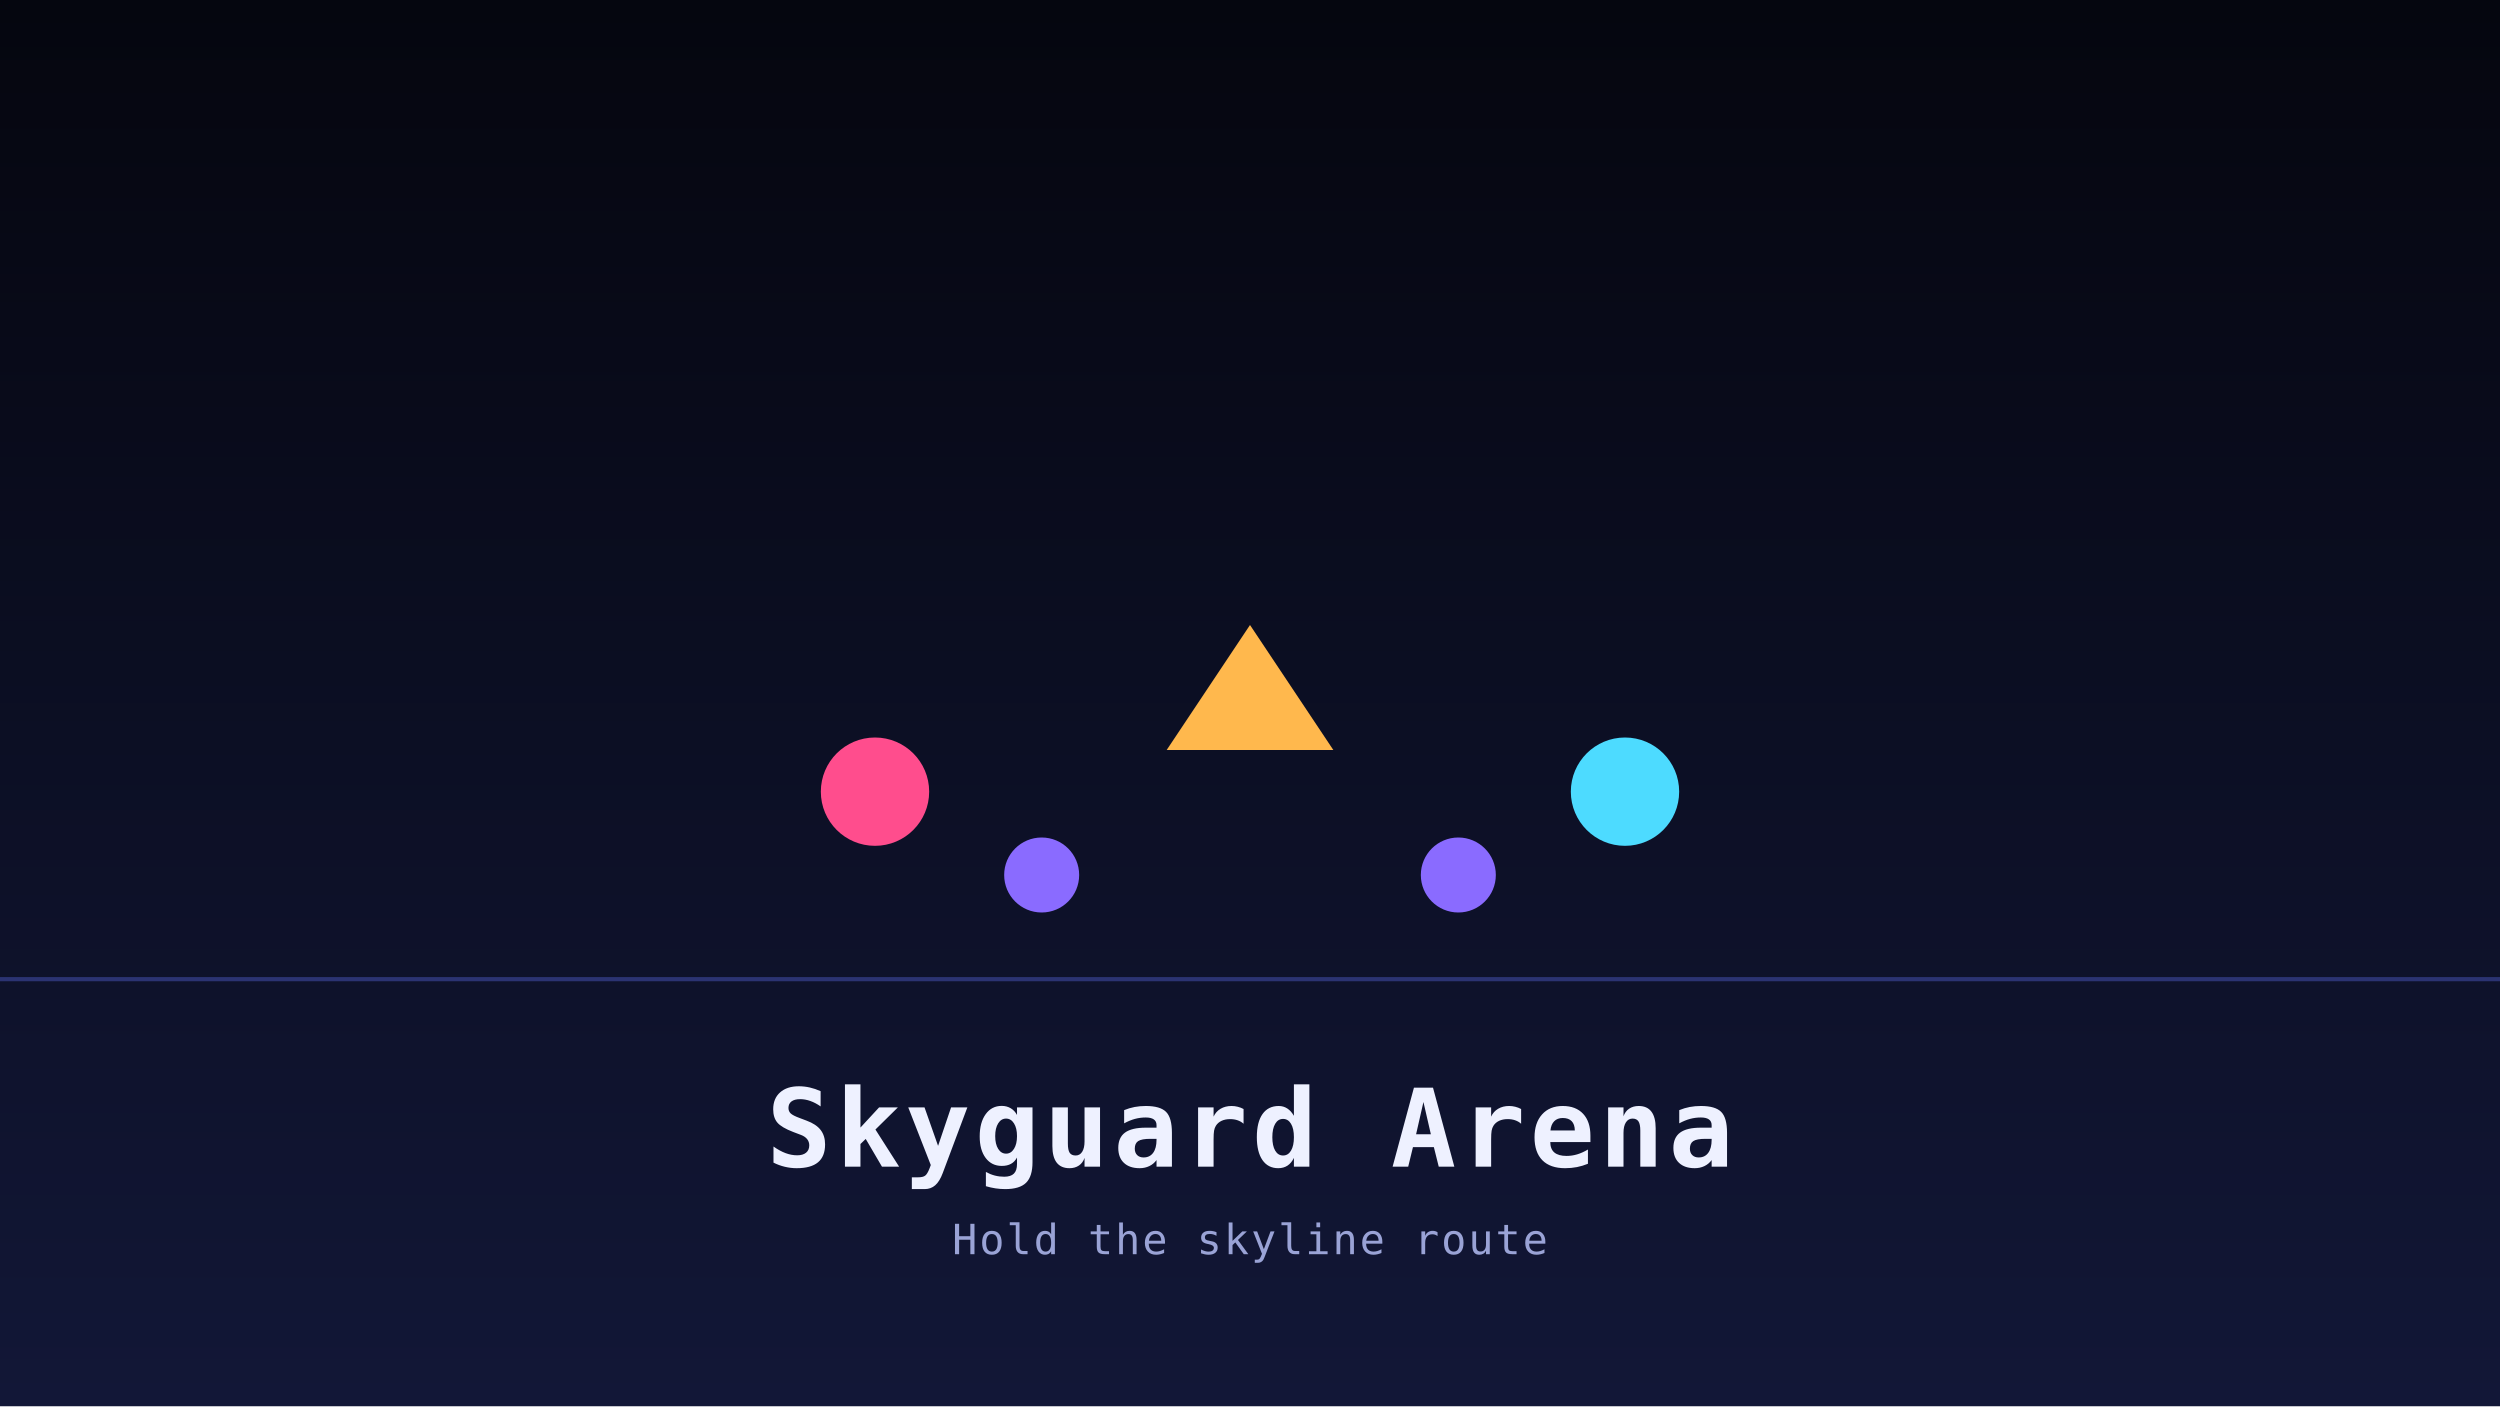
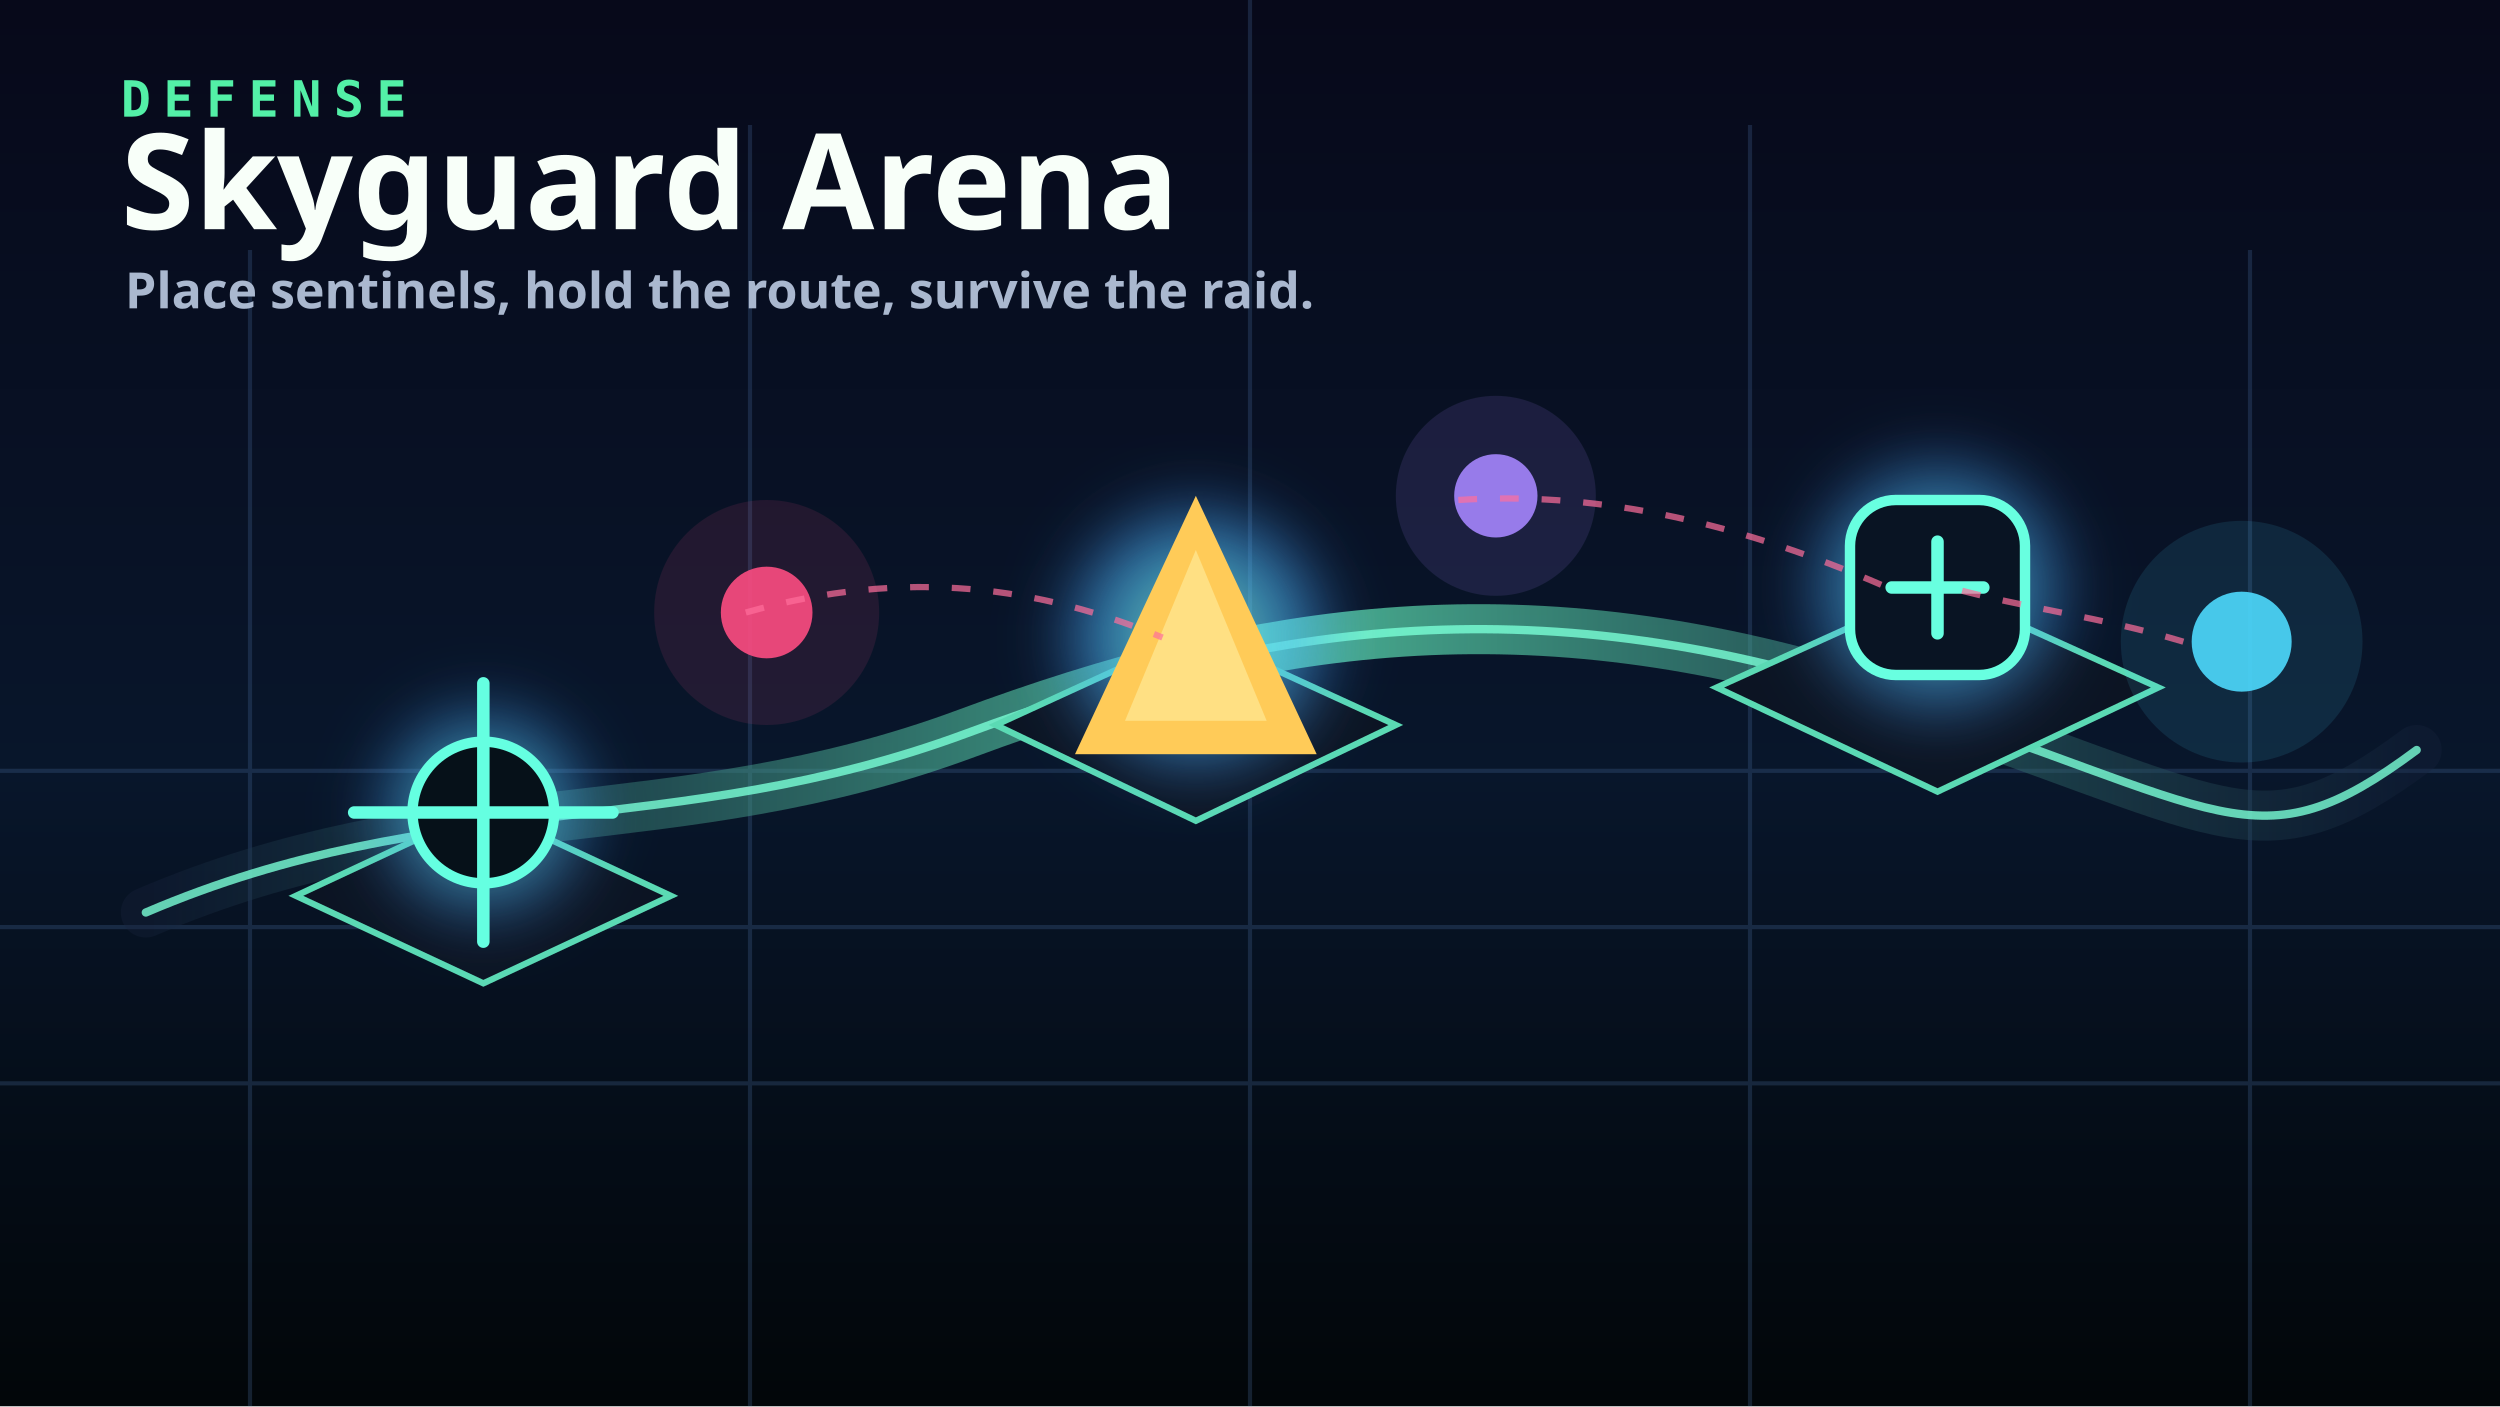
- <svg xmlns="http://www.w3.org/2000/svg" width="1200" height="675" viewBox="0 0 1200 675">
+ <svg xmlns="http://www.w3.org/2000/svg" width="1200" height="675" viewBox="0 0 1200 675" role="img" aria-labelledby="title desc">
  <defs>
    <linearGradient id="bg" x1="0" y1="0" x2="0" y2="1">
-       <stop offset="0%" stop-color="#05060f" />
-       <stop offset="100%" stop-color="#121737" />
+       <stop offset="0" stop-color="#07091a" />
+       <stop offset=".55" stop-color="#08162b" />
+       <stop offset="1" stop-color="#020609" />
    </linearGradient>
+     <radialGradient id="core" cx="50%" cy="50%" r="50%">
+       <stop offset="0" stop-color="#ffffff" />
+       <stop offset=".25" stop-color="#65ffe1" />
+       <stop offset=".62" stop-color="#48a8ff" />
+       <stop offset="1" stop-color="#48a8ff" stop-opacity="0" />
+     </radialGradient>
+     <linearGradient id="path" x1="0" y1="0" x2="1" y2="0">
+       <stop offset="0" stop-color="#16233d" stop-opacity=".35" />
+       <stop offset=".5" stop-color="#6affc7" stop-opacity=".68" />
+       <stop offset="1" stop-color="#16233d" stop-opacity=".35" />
+     </linearGradient>
+     <filter id="blur" x="-60%" y="-60%" width="220%" height="220%">
+       <feGaussianBlur stdDeviation="14" />
+     </filter>
  </defs>
  <rect width="1200" height="675" fill="url(#bg)" />
-   <path d="M0 470 L1200 470" stroke="#2b3372" stroke-width="2" />
+   <g opacity=".24" stroke="#4e77aa" stroke-width="2">
+     <path d="M0 520 H1200" />
+     <path d="M0 445 H1200" />
+     <path d="M0 370 H1200" />
+     <path d="M120 675 V120" />
+     <path d="M360 675 V60" />
+     <path d="M600 675 V0" />
+     <path d="M840 675 V60" />
+     <path d="M1080 675 V120" />
+   </g>
+   <path d="M70 438 C210 378 324 404 464 352 S734 280 902 334 S1082 418 1160 360" fill="none" stroke="url(#path)" stroke-width="24" stroke-linecap="round" />
+   <path d="M70 438 C210 378 324 404 464 352 S734 280 902 334 S1082 418 1160 360" fill="none" stroke="#79ffd6" stroke-width="4" stroke-linecap="round" opacity=".8" />
+   <g fill="#0c1423" stroke="#5bdab4" stroke-width="3">
+     <path d="M142 430 l90 -42 90 42 -90 42z" />
+     <path d="M478 348 l96 -44 96 44 -96 46z" />
+     <path d="M824 330 l106 -48 106 48 -106 50z" />
+   </g>
  <g>
-     <polygon points="600,300 640,360 560,360" fill="#ffb84d" />
-     <circle cx="420" cy="380" r="26" fill="#ff4d8d" />
-     <circle cx="780" cy="380" r="26" fill="#4ddbff" />
-     <circle cx="500" cy="420" r="18" fill="#8a6bff" />
-     <circle cx="700" cy="420" r="18" fill="#8a6bff" />
+     <circle cx="232" cy="390" r="58" fill="url(#core)" filter="url(#blur)" opacity=".55" />
+     <circle cx="232" cy="390" r="34" fill="#061119" stroke="#65ffe1" stroke-width="5" />
+     <path d="M232 328 V452 M170 390 H294" stroke="#65ffe1" stroke-width="6" stroke-linecap="round" />
+     <circle cx="574" cy="306" r="72" fill="url(#core)" filter="url(#blur)" opacity=".65" />
+     <polygon points="574,238 632,362 516,362" fill="#ffcb58" />
+     <polygon points="574,264 608,346 540,346" fill="#fff1a6" opacity=".55" />
+     <circle cx="930" cy="282" r="70" fill="url(#core)" filter="url(#blur)" opacity=".58" />
+     <rect x="888" y="240" width="84" height="84" rx="22" fill="#091423" stroke="#68ffe0" stroke-width="5" />
+     <path d="M908 282 h44 M930 260 v44" stroke="#68ffe0" stroke-width="6" stroke-linecap="round" />
  </g>
-   <text x="600" y="560" text-anchor="middle" font-family="ui-monospace,Menlo,Consolas,monospace" font-size="52" font-weight="700" fill="#eef1ff" letter-spacing="2">Skyguard Arena</text>
-   <text x="600" y="602" text-anchor="middle" font-family="ui-monospace,Menlo,Consolas,monospace" font-size="20" fill="#9aa3d6" letter-spacing="1">Hold the skyline route</text>
+   <g opacity=".9">
+     <circle cx="368" cy="294" r="22" fill="#ff4d82" />
+     <circle cx="368" cy="294" r="54" fill="#ff4d82" opacity=".12" />
+     <circle cx="718" cy="238" r="20" fill="#a686ff" />
+     <circle cx="718" cy="238" r="48" fill="#a686ff" opacity=".14" />
+     <circle cx="1076" cy="308" r="24" fill="#4edbff" />
+     <circle cx="1076" cy="308" r="58" fill="#4edbff" opacity=".12" />
+   </g>
+   <path d="M358 294 C436 272 500 282 558 306 M700 240 C762 236 828 248 906 282 M1048 308 C1008 296 972 292 936 282" fill="none" stroke="#ff6e9b" stroke-width="3" stroke-dasharray="9 11" opacity=".7" />
+   <g transform="translate(58 56)">
+     <text x="0" y="0" fill="#53f0a7" font-family="Spline Sans Mono, ui-monospace, monospace" font-size="24" font-weight="700" letter-spacing="6">DEFENSE</text>
+     <text x="0" y="54" fill="#f8fff9" font-family="Instrument Sans, system-ui, sans-serif" font-size="64" font-weight="900">Skyguard Arena</text>
+     <text x="2" y="92" fill="#aab8cf" font-family="Instrument Sans, system-ui, sans-serif" font-size="24" font-weight="600">Place sentinels, hold the route, survive the raid.</text>
+   </g>
</svg>
